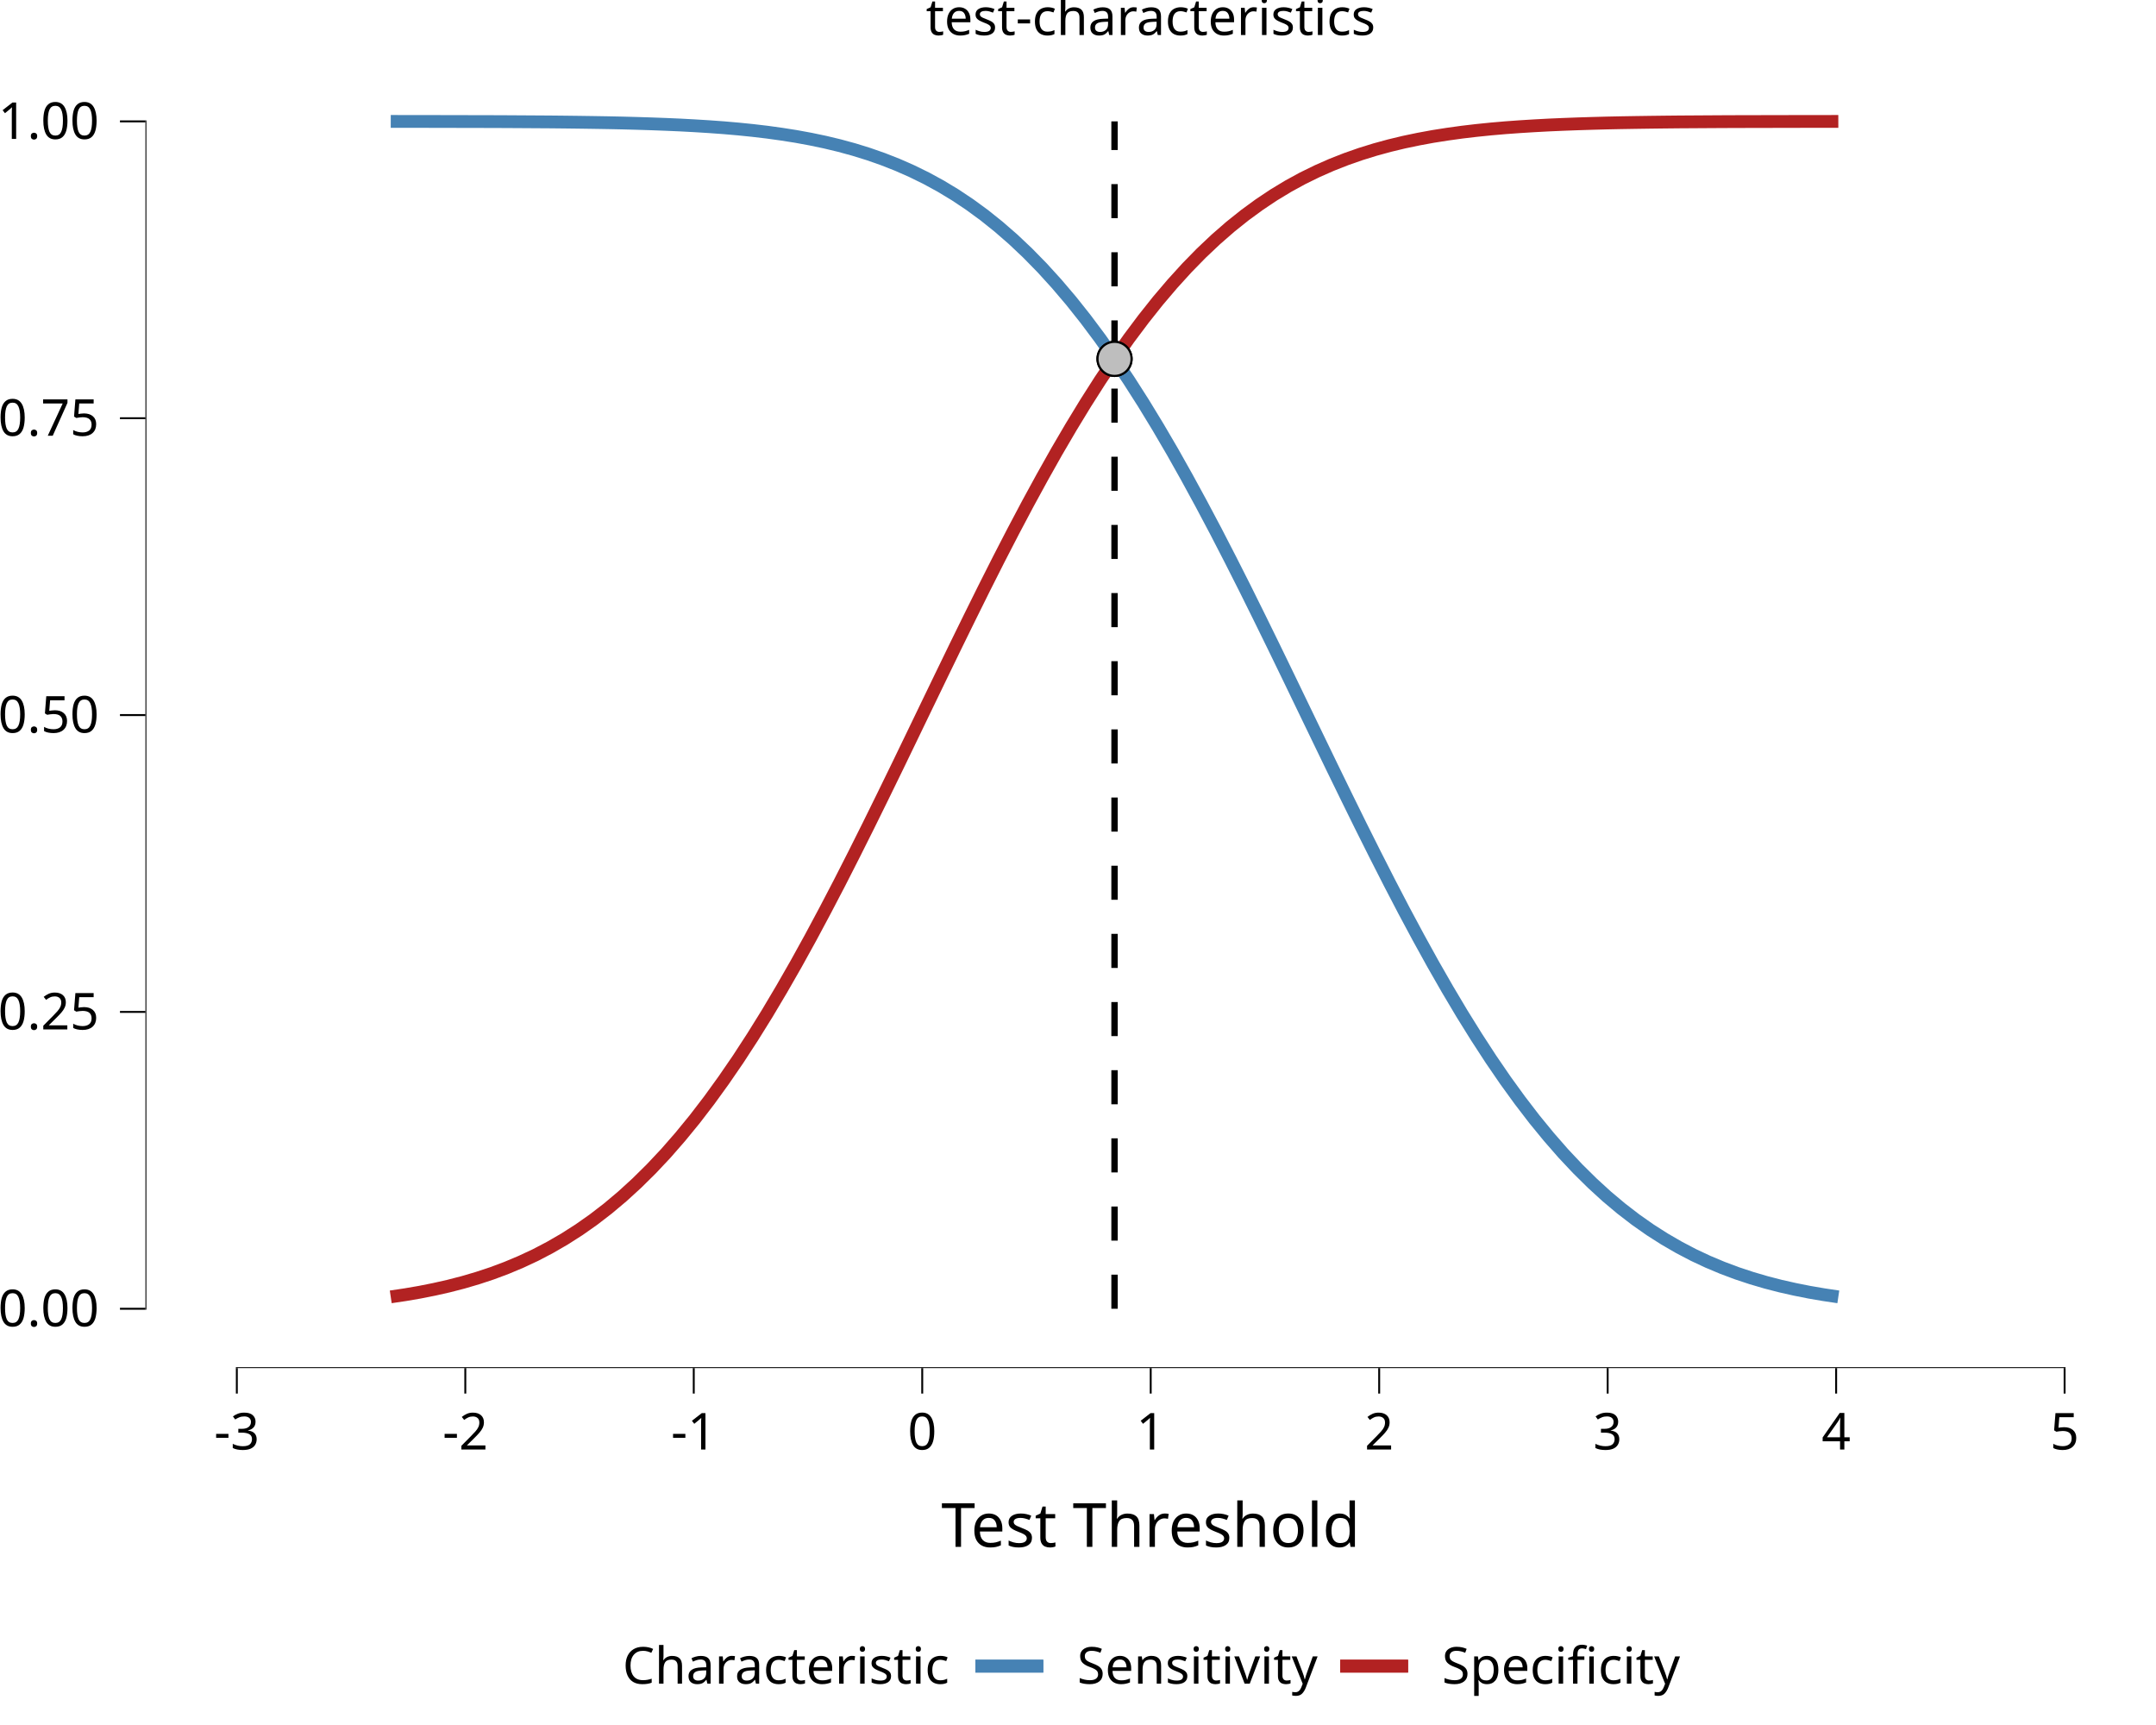
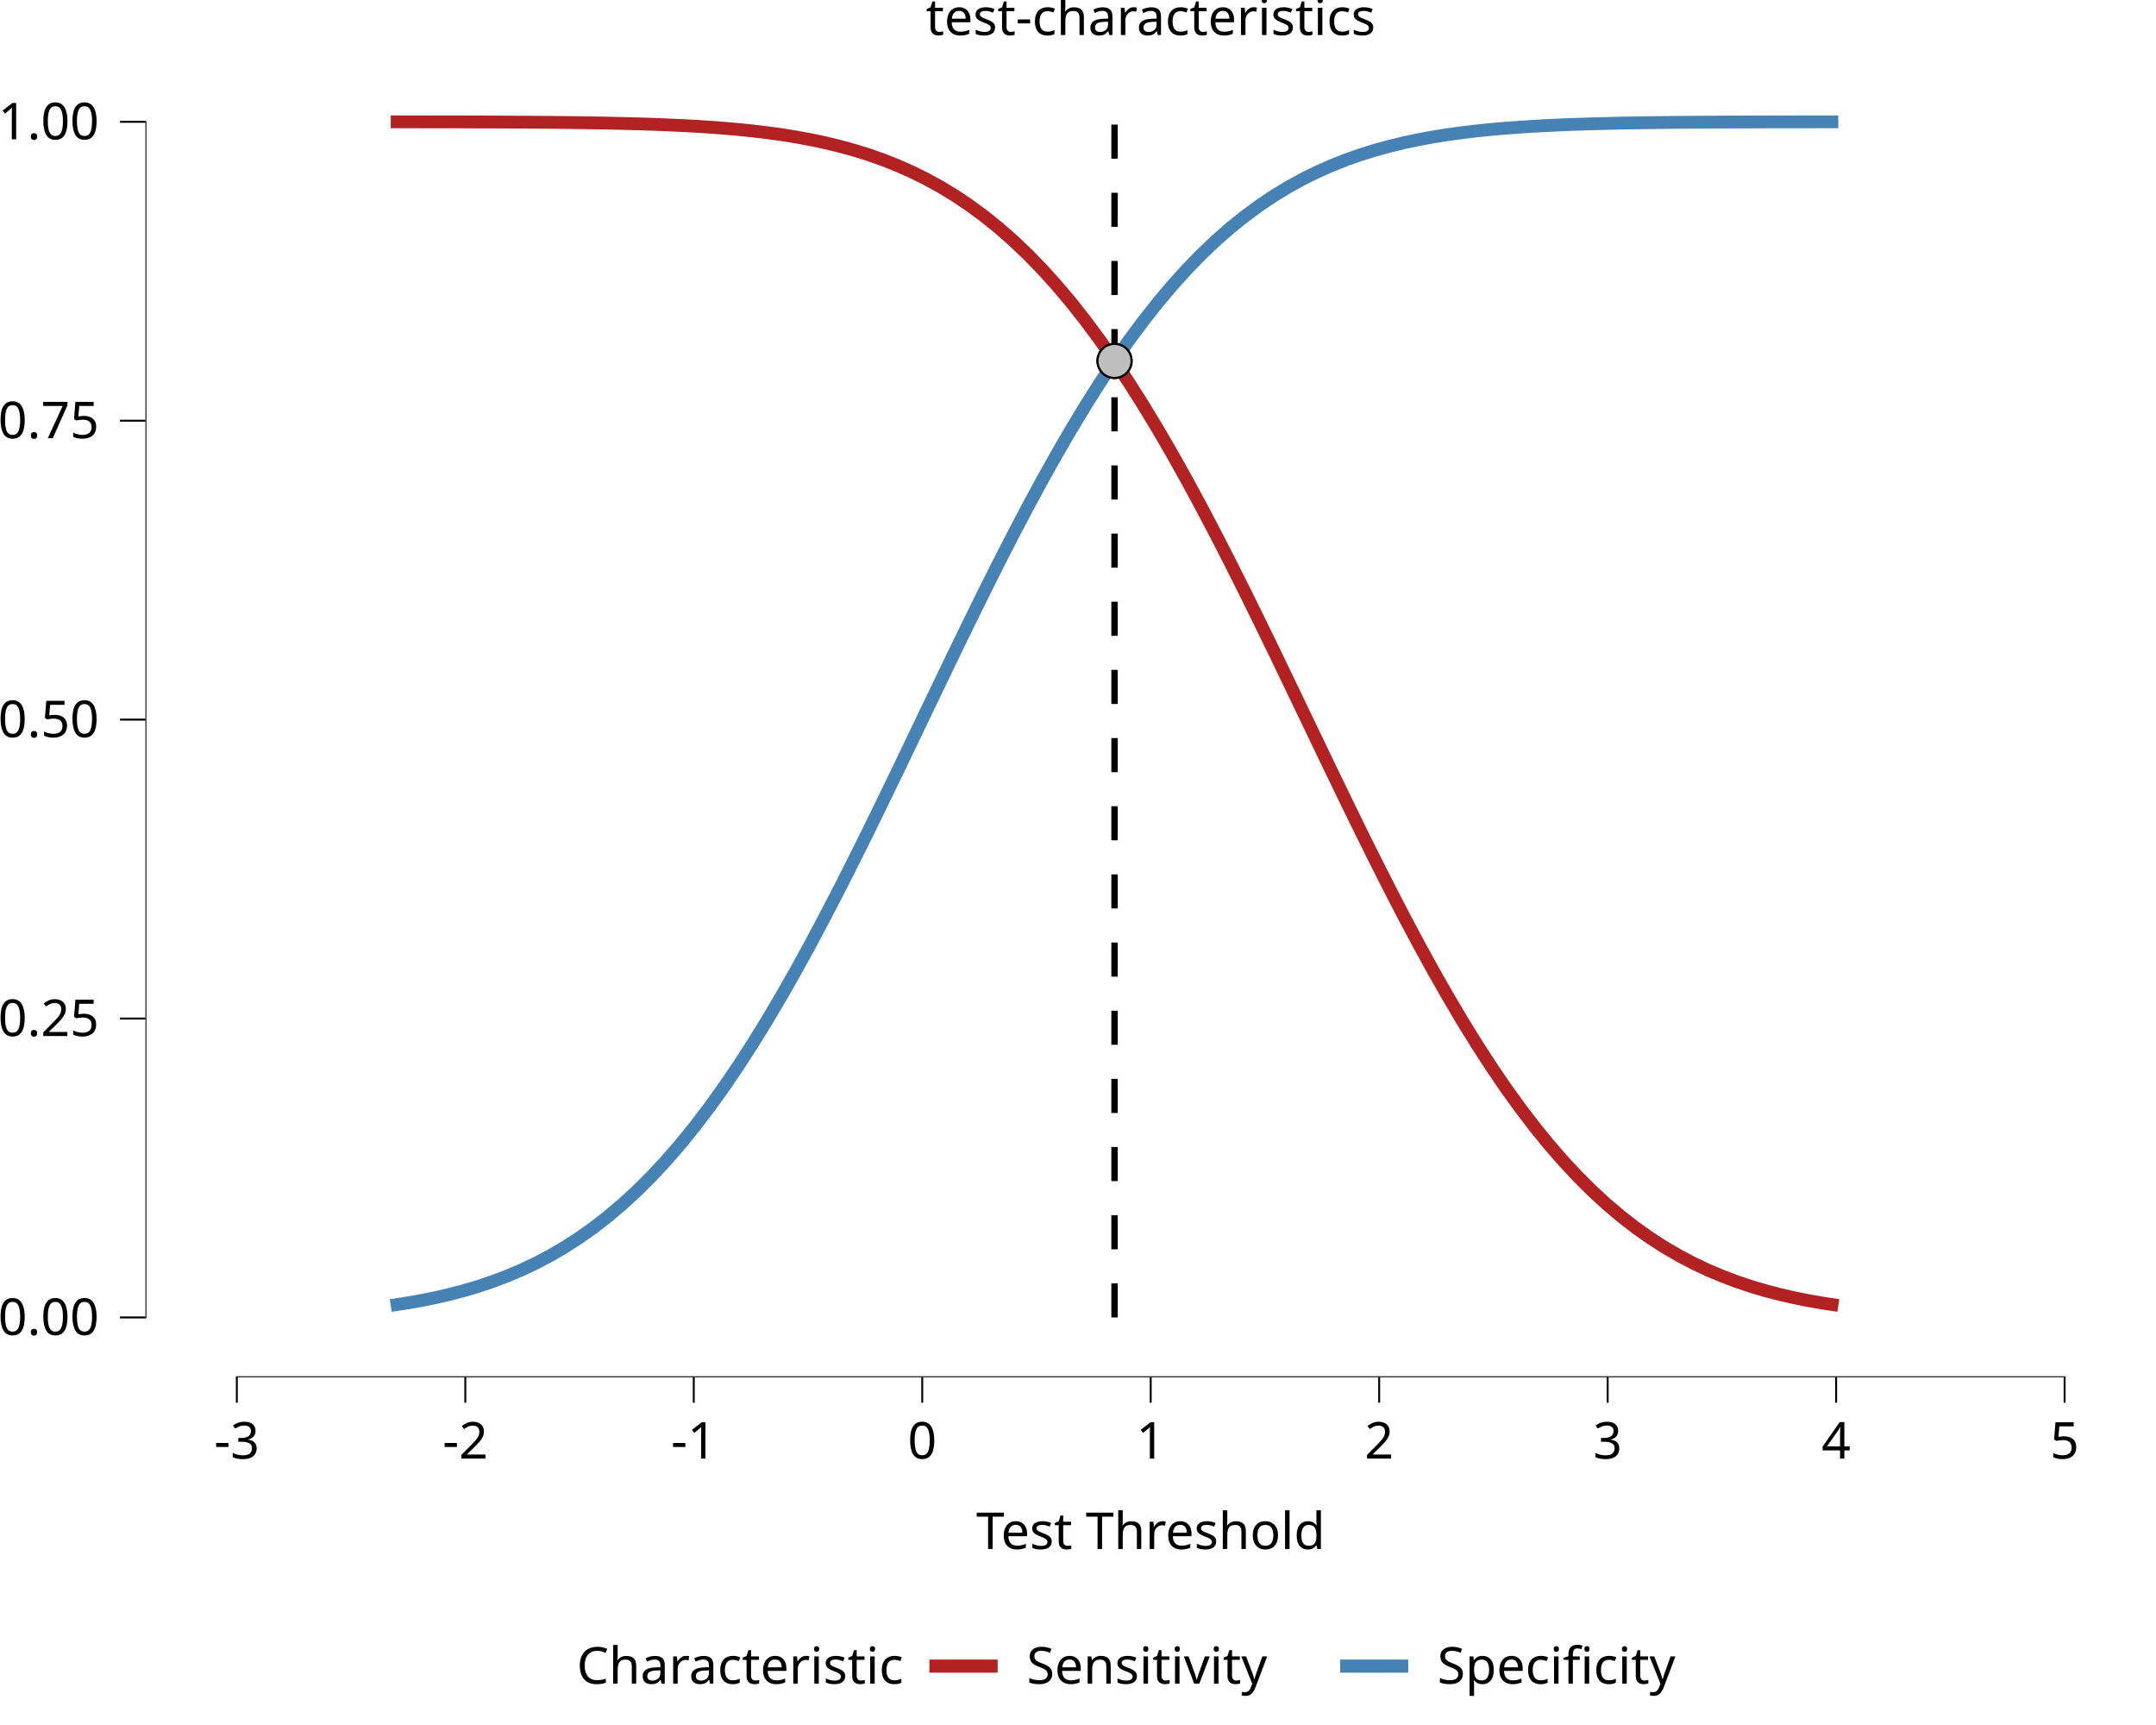
<svg xmlns="http://www.w3.org/2000/svg" class="svglite" data-engine-version="2.0" width="720.00pt" height="576.00pt" viewBox="0 0 720.00 576.00">
  <defs>
    <style type="text/css">
    .svglite line, .svglite polyline, .svglite polygon, .svglite path, .svglite rect, .svglite circle {
      fill: none;
      stroke: #000000;
      stroke-linecap: round;
      stroke-linejoin: round;
      stroke-miterlimit: 10.00;
    }
  </style>
  </defs>
  <rect width="100%" height="100%" style="stroke: none; fill: #FFFFFF;" />
  <defs>
    <clipPath id="cpMC4wMHw3MjAuMDB8MC4wMHw1NzYuMDA=">
      <rect x="0.00" y="0.00" width="720.00" height="576.00" />
    </clipPath>
  </defs>
  <g clip-path="url(#cpMC4wMHw3MjAuMDB8MC4wMHw1NzYuMDA=)">
    <rect x="0.00" y="0.00" width="720.00" height="576.00" style="stroke-width: 10.67; stroke: none;" />
  </g>
  <defs>
-     <clipPath id="cpNDguNTd8NzIwLjAwfDIwLjcxfDQ1Ni44Mw==">
-       <rect x="48.57" y="20.71" width="671.43" height="436.12" />
+     <clipPath id="cpNDguNTd8NzIwLjAwfDIwLjcxfDQ1OS44OA==">
+       <rect x="48.57" y="20.71" width="671.43" height="439.17" />
    </clipPath>
  </defs>
-   <g clip-path="url(#cpNDguNTd8NzIwLjAwfDIwLjcxfDQ1Ni44Mw==)">
-     <rect x="48.57" y="20.71" width="671.43" height="436.12" style="stroke-width: 10.67; stroke: none;" />
-     <line x1="372.20" y1="437.01" x2="372.20" y2="40.53" style="stroke-width: 2.13; stroke-dasharray: 11.38,11.38; stroke-linecap: butt;" />
-     <polyline points="130.49,40.54 135.32,40.55 140.15,40.55 144.99,40.56 149.82,40.57 154.66,40.58 159.49,40.59 164.33,40.60 169.16,40.62 173.99,40.65 178.83,40.68 183.66,40.71 188.50,40.76 193.33,40.82 198.17,40.89 203.00,40.97 207.83,41.07 212.67,41.20 217.50,41.35 222.34,41.53 227.17,41.74 232.01,42.00 236.84,42.30 241.67,42.65 246.51,43.07 251.34,43.56 256.18,44.13 261.01,44.80 265.85,45.56 270.68,46.45 275.51,47.46 280.35,48.62 285.18,49.94 290.02,51.44 294.85,53.13 299.69,55.03 304.52,57.16 309.35,59.53 314.19,62.17 319.02,65.09 323.86,68.32 328.69,71.85 333.52,75.72 338.36,79.93 343.19,84.50 348.03,89.44 352.86,94.75 357.70,100.44 362.53,106.52 367.36,112.98 372.20,119.83 377.03,127.05 381.87,134.63 386.70,142.56 391.54,150.83 396.37,159.42 401.20,168.29 406.04,177.42 410.87,186.79 415.71,196.36 420.54,206.10 425.38,215.97 430.21,225.92 435.04,235.93 439.88,245.95 444.71,255.94 449.55,265.86 454.38,275.67 459.22,285.34 464.05,294.83 468.88,304.10 473.72,313.13 478.55,321.88 483.39,330.33 488.22,338.46 493.06,346.24 497.89,353.67 502.72,360.72 507.56,367.40 512.39,373.70 517.23,379.61 522.06,385.14 526.90,390.29 531.73,395.06 536.56,399.48 541.40,403.54 546.23,407.26 551.07,410.66 555.90,413.74 560.74,416.54 565.57,419.07 570.40,421.33 575.24,423.36 580.07,425.17 584.91,426.77 589.74,428.19 594.58,429.44 599.41,430.53 604.24,431.49 609.08,432.32 613.91,433.04 " style="stroke-width: 4.27; stroke: #4682B4; stroke-linecap: butt;" />
-     <polyline points="130.49,433.04 135.32,432.32 140.15,431.49 144.99,430.53 149.82,429.44 154.66,428.19 159.49,426.77 164.33,425.17 169.16,423.36 173.99,421.33 178.83,419.07 183.66,416.54 188.50,413.74 193.33,410.66 198.17,407.26 203.00,403.54 207.83,399.48 212.67,395.06 217.50,390.29 222.34,385.14 227.17,379.61 232.01,373.70 236.84,367.40 241.67,360.72 246.51,353.67 251.34,346.24 256.18,338.46 261.01,330.33 265.85,321.88 270.68,313.13 275.51,304.10 280.35,294.83 285.18,285.34 290.02,275.67 294.85,265.86 299.69,255.94 304.52,245.95 309.35,235.93 314.19,225.92 319.02,215.97 323.86,206.10 328.69,196.36 333.52,186.79 338.36,177.42 343.19,168.29 348.03,159.42 352.86,150.83 357.70,142.56 362.53,134.63 367.36,127.05 372.20,119.83 377.03,112.98 381.87,106.52 386.70,100.44 391.54,94.75 396.37,89.44 401.20,84.50 406.04,79.93 410.87,75.72 415.71,71.85 420.54,68.32 425.38,65.09 430.21,62.17 435.04,59.53 439.88,57.16 444.71,55.03 449.55,53.13 454.38,51.44 459.22,49.94 464.05,48.62 468.88,47.46 473.72,46.45 478.55,45.56 483.39,44.80 488.22,44.13 493.06,43.56 497.89,43.07 502.72,42.65 507.56,42.30 512.39,42.00 517.23,41.74 522.06,41.53 526.90,41.35 531.73,41.20 536.56,41.07 541.40,40.97 546.23,40.89 551.07,40.82 555.90,40.76 560.74,40.71 565.57,40.68 570.40,40.65 575.24,40.62 580.07,40.60 584.91,40.59 589.74,40.58 594.58,40.57 599.41,40.56 604.24,40.55 609.08,40.55 613.91,40.54 " style="stroke-width: 4.27; stroke: #B22222; stroke-linecap: butt;" />
-     <circle cx="372.20" cy="119.83" r="5.69" style="stroke-width: 0.71; fill: #BEBEBE;" />
-     <circle cx="372.20" cy="119.83" r="5.69" style="stroke-width: 0.71; fill: #BEBEBE;" />
-     <line x1="78.77" y1="456.83" x2="689.80" y2="456.83" style="stroke-width: 0.64; stroke-linecap: butt;" />
-     <line x1="48.57" y1="437.32" x2="48.57" y2="40.21" style="stroke-width: 0.64; stroke-linecap: butt;" />
-     <rect x="48.57" y="20.71" width="671.43" height="436.12" style="stroke-width: 0.00; stroke: none;" />
+   <g clip-path="url(#cpNDguNTd8NzIwLjAwfDIwLjcxfDQ1OS44OA==)">
+     <rect x="48.57" y="20.71" width="671.43" height="439.17" style="stroke-width: 10.67; stroke: none;" />
+     <line x1="372.20" y1="439.91" x2="372.20" y2="40.67" style="stroke-width: 2.13; stroke-dasharray: 11.38,11.38; stroke-linecap: butt;" />
+     <polyline points="130.49,40.68 135.32,40.69 140.15,40.69 144.99,40.70 149.82,40.70 154.66,40.71 159.49,40.73 164.33,40.74 169.16,40.76 173.99,40.79 178.83,40.82 183.66,40.85 188.50,40.90 193.33,40.96 198.17,41.03 203.00,41.11 207.83,41.22 212.67,41.34 217.50,41.49 222.34,41.67 227.17,41.89 232.01,42.14 236.84,42.45 241.67,42.81 246.51,43.23 251.34,43.72 256.18,44.30 261.01,44.96 265.85,45.74 270.68,46.63 275.51,47.65 280.35,48.82 285.18,50.15 290.02,51.65 294.85,53.35 299.69,55.27 304.52,57.41 309.35,59.80 314.19,62.46 319.02,65.40 323.86,68.65 328.69,72.21 333.52,76.10 338.36,80.34 343.19,84.94 348.03,89.92 352.86,95.26 357.70,101.00 362.53,107.12 367.36,113.63 372.20,120.52 377.03,127.79 381.87,135.42 386.70,143.41 391.54,151.74 396.37,160.38 401.20,169.32 406.04,178.52 410.87,187.95 415.71,197.59 420.54,207.40 425.38,217.33 430.21,227.36 435.04,237.43 439.88,247.52 444.71,257.58 449.55,267.57 454.38,277.46 459.22,287.19 464.05,296.75 468.88,306.08 473.72,315.17 478.55,323.98 483.39,332.49 488.22,340.67 493.06,348.51 497.89,355.99 502.72,363.10 507.56,369.82 512.39,376.16 517.23,382.12 522.06,387.68 526.90,392.87 531.73,397.68 536.56,402.12 541.40,406.21 546.23,409.96 551.07,413.38 555.90,416.49 560.74,419.31 565.57,421.85 570.40,424.13 575.24,426.17 580.07,427.99 584.91,429.61 589.74,431.03 594.58,432.29 599.41,433.39 604.24,434.36 609.08,435.19 613.91,435.92 " style="stroke-width: 4.27; stroke: #B22222; stroke-linecap: butt;" />
+     <polyline points="130.49,435.92 135.32,435.19 140.15,434.36 144.99,433.39 149.82,432.29 154.66,431.03 159.49,429.61 164.33,427.99 169.16,426.17 173.99,424.13 178.83,421.85 183.66,419.31 188.50,416.49 193.33,413.38 198.17,409.96 203.00,406.21 207.83,402.12 212.67,397.68 217.50,392.87 222.34,387.68 227.17,382.12 232.01,376.16 236.84,369.82 241.67,363.10 246.51,355.99 251.34,348.51 256.18,340.67 261.01,332.49 265.85,323.98 270.68,315.17 275.51,306.08 280.35,296.75 285.18,287.19 290.02,277.46 294.85,267.57 299.69,257.58 304.52,247.52 309.35,237.43 314.19,227.36 319.02,217.33 323.86,207.40 328.69,197.59 333.52,187.95 338.36,178.52 343.19,169.32 348.03,160.38 352.86,151.74 357.70,143.41 362.53,135.42 367.36,127.79 372.20,120.52 377.03,113.63 381.87,107.12 386.70,101.00 391.54,95.26 396.37,89.92 401.20,84.94 406.04,80.34 410.87,76.10 415.71,72.21 420.54,68.65 425.38,65.40 430.21,62.46 435.04,59.80 439.88,57.41 444.71,55.27 449.55,53.35 454.38,51.65 459.22,50.15 464.05,48.82 468.88,47.65 473.72,46.63 478.55,45.74 483.39,44.96 488.22,44.30 493.06,43.72 497.89,43.23 502.72,42.81 507.56,42.45 512.39,42.14 517.23,41.89 522.06,41.67 526.90,41.49 531.73,41.34 536.56,41.22 541.40,41.11 546.23,41.03 551.07,40.96 555.90,40.90 560.74,40.85 565.57,40.82 570.40,40.79 575.24,40.76 580.07,40.74 584.91,40.73 589.74,40.71 594.58,40.70 599.41,40.70 604.24,40.69 609.08,40.69 613.91,40.68 " style="stroke-width: 4.27; stroke: #4682B4; stroke-linecap: butt;" />
+     <circle cx="372.20" cy="120.52" r="5.69" style="stroke-width: 0.71; fill: #BEBEBE;" />
+     <circle cx="372.20" cy="120.52" r="5.69" style="stroke-width: 0.71; fill: #BEBEBE;" />
+     <line x1="78.77" y1="459.88" x2="689.80" y2="459.88" style="stroke-width: 0.64; stroke-linecap: butt;" />
+     <line x1="48.57" y1="440.23" x2="48.57" y2="40.35" style="stroke-width: 0.64; stroke-linecap: butt;" />
+     <rect x="48.57" y="20.71" width="671.43" height="439.17" style="stroke-width: 0.00; stroke: none;" />
  </g>
  <g clip-path="url(#cpMC4wMHw3MjAuMDB8MC4wMHw1NzYuMDA=)">
-     <polyline points="48.57,456.83 48.57,20.71 " style="stroke-width: 0.00; stroke: none; stroke-linecap: butt;" />
-     <text x="33.09" y="442.86" text-anchor="end" style="font-size: 17.00px; font-family: sans;" textLength="33.09px" lengthAdjust="spacingAndGlyphs">0.00</text>
-     <text x="33.09" y="343.74" text-anchor="end" style="font-size: 17.00px; font-family: sans;" textLength="33.09px" lengthAdjust="spacingAndGlyphs">0.25</text>
-     <text x="33.09" y="244.62" text-anchor="end" style="font-size: 17.00px; font-family: sans;" textLength="33.09px" lengthAdjust="spacingAndGlyphs">0.50</text>
-     <text x="33.09" y="145.50" text-anchor="end" style="font-size: 17.00px; font-family: sans;" textLength="33.09px" lengthAdjust="spacingAndGlyphs">0.75</text>
-     <text x="33.09" y="46.38" text-anchor="end" style="font-size: 17.00px; font-family: sans;" textLength="33.09px" lengthAdjust="spacingAndGlyphs">1.00</text>
-     <polyline points="40.06,437.01 48.57,437.01 " style="stroke-width: 0.64; stroke-linecap: butt;" />
-     <polyline points="40.06,337.89 48.57,337.89 " style="stroke-width: 0.64; stroke-linecap: butt;" />
-     <polyline points="40.06,238.77 48.57,238.77 " style="stroke-width: 0.64; stroke-linecap: butt;" />
-     <polyline points="40.06,139.65 48.57,139.65 " style="stroke-width: 0.64; stroke-linecap: butt;" />
-     <polyline points="40.06,40.53 48.57,40.53 " style="stroke-width: 0.64; stroke-linecap: butt;" />
-     <polyline points="48.57,456.83 720.00,456.83 " style="stroke-width: 0.00; stroke: none; stroke-linecap: butt;" />
-     <polyline points="79.09,465.33 79.09,456.83 " style="stroke-width: 0.64; stroke-linecap: butt;" />
-     <polyline points="155.39,465.33 155.39,456.83 " style="stroke-width: 0.64; stroke-linecap: butt;" />
-     <polyline points="231.68,465.33 231.68,456.83 " style="stroke-width: 0.64; stroke-linecap: butt;" />
-     <polyline points="307.98,465.33 307.98,456.83 " style="stroke-width: 0.64; stroke-linecap: butt;" />
-     <polyline points="384.28,465.33 384.28,456.83 " style="stroke-width: 0.64; stroke-linecap: butt;" />
-     <polyline points="460.58,465.33 460.58,456.83 " style="stroke-width: 0.64; stroke-linecap: butt;" />
-     <polyline points="536.88,465.33 536.88,456.83 " style="stroke-width: 0.64; stroke-linecap: butt;" />
-     <polyline points="613.18,465.33 613.18,456.83 " style="stroke-width: 0.64; stroke-linecap: butt;" />
-     <polyline points="689.48,465.33 689.48,456.83 " style="stroke-width: 0.64; stroke-linecap: butt;" />
-     <text x="79.09" y="484.01" text-anchor="middle" style="font-size: 17.00px; font-family: sans;" textLength="15.12px" lengthAdjust="spacingAndGlyphs">-3</text>
-     <text x="155.39" y="484.01" text-anchor="middle" style="font-size: 17.00px; font-family: sans;" textLength="15.12px" lengthAdjust="spacingAndGlyphs">-2</text>
-     <text x="231.68" y="484.01" text-anchor="middle" style="font-size: 17.00px; font-family: sans;" textLength="15.12px" lengthAdjust="spacingAndGlyphs">-1</text>
-     <text x="307.98" y="484.01" text-anchor="middle" style="font-size: 17.00px; font-family: sans;" textLength="9.46px" lengthAdjust="spacingAndGlyphs">0</text>
-     <text x="384.28" y="484.01" text-anchor="middle" style="font-size: 17.00px; font-family: sans;" textLength="9.46px" lengthAdjust="spacingAndGlyphs">1</text>
-     <text x="460.58" y="484.01" text-anchor="middle" style="font-size: 17.00px; font-family: sans;" textLength="9.46px" lengthAdjust="spacingAndGlyphs">2</text>
-     <text x="536.88" y="484.01" text-anchor="middle" style="font-size: 17.00px; font-family: sans;" textLength="9.46px" lengthAdjust="spacingAndGlyphs">3</text>
-     <text x="613.18" y="484.01" text-anchor="middle" style="font-size: 17.00px; font-family: sans;" textLength="9.46px" lengthAdjust="spacingAndGlyphs">4</text>
-     <text x="689.48" y="484.01" text-anchor="middle" style="font-size: 17.00px; font-family: sans;" textLength="9.46px" lengthAdjust="spacingAndGlyphs">5</text>
-     <text x="384.28" y="516.52" text-anchor="middle" style="font-size: 20.40px; font-family: sans;" textLength="136.07px" lengthAdjust="spacingAndGlyphs">Test Threshold</text>
-     <rect x="205.01" y="536.69" width="358.54" height="39.31" style="stroke-width: 0.75; stroke: none;" />
-     <rect x="205.01" y="536.69" width="358.54" height="39.31" style="stroke-width: 10.67; stroke: none;" />
-     <text x="262.46" y="562.20" text-anchor="middle" style="font-size: 17.00px; font-family: sans;" textLength="103.94px" lengthAdjust="spacingAndGlyphs">Characteristic</text>
-     <rect x="322.90" y="542.17" width="28.35" height="28.35" style="stroke-width: 10.67; stroke: none;" />
-     <line x1="325.73" y1="556.35" x2="348.41" y2="556.35" style="stroke-width: 4.27; stroke: #4682B4; stroke-linecap: butt;" />
-     <line x1="325.73" y1="556.35" x2="348.41" y2="556.35" style="stroke-width: 4.27; stroke: #4682B4; stroke-linecap: butt;" />
+     <polyline points="48.57,459.88 48.57,20.71 " style="stroke-width: 0.00; stroke: none; stroke-linecap: butt;" />
+     <text x="33.09" y="445.76" text-anchor="end" style="font-size: 17.00px; font-family: sans;" textLength="33.09px" lengthAdjust="spacingAndGlyphs">0.00</text>
+     <text x="33.09" y="345.95" text-anchor="end" style="font-size: 17.00px; font-family: sans;" textLength="33.09px" lengthAdjust="spacingAndGlyphs">0.25</text>
+     <text x="33.09" y="246.14" text-anchor="end" style="font-size: 17.00px; font-family: sans;" textLength="33.09px" lengthAdjust="spacingAndGlyphs">0.50</text>
+     <text x="33.09" y="146.33" text-anchor="end" style="font-size: 17.00px; font-family: sans;" textLength="33.09px" lengthAdjust="spacingAndGlyphs">0.75</text>
+     <text x="33.09" y="46.52" text-anchor="end" style="font-size: 17.00px; font-family: sans;" textLength="33.09px" lengthAdjust="spacingAndGlyphs">1.00</text>
+     <polyline points="40.06,439.91 48.57,439.91 " style="stroke-width: 0.64; stroke-linecap: butt;" />
+     <polyline points="40.06,340.10 48.57,340.10 " style="stroke-width: 0.64; stroke-linecap: butt;" />
+     <polyline points="40.06,240.29 48.57,240.29 " style="stroke-width: 0.64; stroke-linecap: butt;" />
+     <polyline points="40.06,140.48 48.57,140.48 " style="stroke-width: 0.64; stroke-linecap: butt;" />
+     <polyline points="40.06,40.67 48.57,40.67 " style="stroke-width: 0.64; stroke-linecap: butt;" />
+     <polyline points="48.57,459.88 720.00,459.88 " style="stroke-width: 0.00; stroke: none; stroke-linecap: butt;" />
+     <polyline points="79.09,468.38 79.09,459.88 " style="stroke-width: 0.64; stroke-linecap: butt;" />
+     <polyline points="155.39,468.38 155.39,459.88 " style="stroke-width: 0.64; stroke-linecap: butt;" />
+     <polyline points="231.68,468.38 231.68,459.88 " style="stroke-width: 0.64; stroke-linecap: butt;" />
+     <polyline points="307.98,468.38 307.98,459.88 " style="stroke-width: 0.64; stroke-linecap: butt;" />
+     <polyline points="384.28,468.38 384.28,459.88 " style="stroke-width: 0.64; stroke-linecap: butt;" />
+     <polyline points="460.58,468.38 460.58,459.88 " style="stroke-width: 0.64; stroke-linecap: butt;" />
+     <polyline points="536.88,468.38 536.88,459.88 " style="stroke-width: 0.64; stroke-linecap: butt;" />
+     <polyline points="613.18,468.38 613.18,459.88 " style="stroke-width: 0.64; stroke-linecap: butt;" />
+     <polyline points="689.48,468.38 689.48,459.88 " style="stroke-width: 0.64; stroke-linecap: butt;" />
+     <text x="79.09" y="487.05" text-anchor="middle" style="font-size: 17.00px; font-family: sans;" textLength="15.12px" lengthAdjust="spacingAndGlyphs">-3</text>
+     <text x="155.39" y="487.05" text-anchor="middle" style="font-size: 17.00px; font-family: sans;" textLength="15.12px" lengthAdjust="spacingAndGlyphs">-2</text>
+     <text x="231.68" y="487.05" text-anchor="middle" style="font-size: 17.00px; font-family: sans;" textLength="15.12px" lengthAdjust="spacingAndGlyphs">-1</text>
+     <text x="307.98" y="487.05" text-anchor="middle" style="font-size: 17.00px; font-family: sans;" textLength="9.46px" lengthAdjust="spacingAndGlyphs">0</text>
+     <text x="384.28" y="487.05" text-anchor="middle" style="font-size: 17.00px; font-family: sans;" textLength="9.46px" lengthAdjust="spacingAndGlyphs">1</text>
+     <text x="460.58" y="487.05" text-anchor="middle" style="font-size: 17.00px; font-family: sans;" textLength="9.46px" lengthAdjust="spacingAndGlyphs">2</text>
+     <text x="536.88" y="487.05" text-anchor="middle" style="font-size: 17.00px; font-family: sans;" textLength="9.46px" lengthAdjust="spacingAndGlyphs">3</text>
+     <text x="613.18" y="487.05" text-anchor="middle" style="font-size: 17.00px; font-family: sans;" textLength="9.46px" lengthAdjust="spacingAndGlyphs">4</text>
+     <text x="689.48" y="487.05" text-anchor="middle" style="font-size: 17.00px; font-family: sans;" textLength="9.46px" lengthAdjust="spacingAndGlyphs">5</text>
+     <text x="384.28" y="517.23" text-anchor="middle" style="font-size: 17.00px; font-family: sans;" textLength="113.39px" lengthAdjust="spacingAndGlyphs">Test Threshold</text>
+     <rect x="189.70" y="536.69" width="389.16" height="39.31" style="stroke-width: 0.75; stroke: none;" />
+     <rect x="189.70" y="536.69" width="389.16" height="39.31" style="stroke-width: 10.67; stroke: none;" />
+     <text x="247.15" y="562.20" text-anchor="middle" style="font-size: 17.00px; font-family: sans;" textLength="103.94px" lengthAdjust="spacingAndGlyphs">Characteristic</text>
+     <rect x="307.59" y="542.17" width="28.35" height="28.35" style="stroke-width: 10.67; stroke: none;" />
+     <line x1="310.42" y1="556.35" x2="333.10" y2="556.35" style="stroke-width: 4.27; stroke: #B22222; stroke-linecap: butt;" />
+     <line x1="310.42" y1="556.35" x2="333.10" y2="556.35" style="stroke-width: 4.27; stroke: #B22222; stroke-linecap: butt;" />
    <rect x="444.72" y="542.17" width="28.35" height="28.35" style="stroke-width: 10.67; stroke: none;" />
-     <line x1="447.56" y1="556.35" x2="470.23" y2="556.35" style="stroke-width: 4.27; stroke: #B22222; stroke-linecap: butt;" />
-     <line x1="447.56" y1="556.35" x2="470.23" y2="556.35" style="stroke-width: 4.27; stroke: #B22222; stroke-linecap: butt;" />
-     <text x="359.71" y="562.20" style="font-size: 17.00px; font-family: sans;" textLength="76.54px" lengthAdjust="spacingAndGlyphs">Sensitivity</text>
-     <text x="481.54" y="562.20" style="font-size: 17.00px; font-family: sans;" textLength="76.54px" lengthAdjust="spacingAndGlyphs">Specificity</text>
+     <line x1="447.56" y1="556.35" x2="470.23" y2="556.35" style="stroke-width: 4.27; stroke: #4682B4; stroke-linecap: butt;" />
+     <line x1="447.56" y1="556.35" x2="470.23" y2="556.35" style="stroke-width: 4.27; stroke: #4682B4; stroke-linecap: butt;" />
+     <text x="342.87" y="562.20" style="font-size: 17.00px; font-family: sans;" textLength="76.54px" lengthAdjust="spacingAndGlyphs">Sensitivity</text>
+     <text x="480.00" y="562.20" style="font-size: 17.00px; font-family: sans;" textLength="76.54px" lengthAdjust="spacingAndGlyphs">Specificity</text>
    <text x="384.28" y="11.70" text-anchor="middle" style="font-size: 17.00px; font-family: sans;" textLength="141.74px" lengthAdjust="spacingAndGlyphs">test-characteristics</text>
  </g>
</svg>
